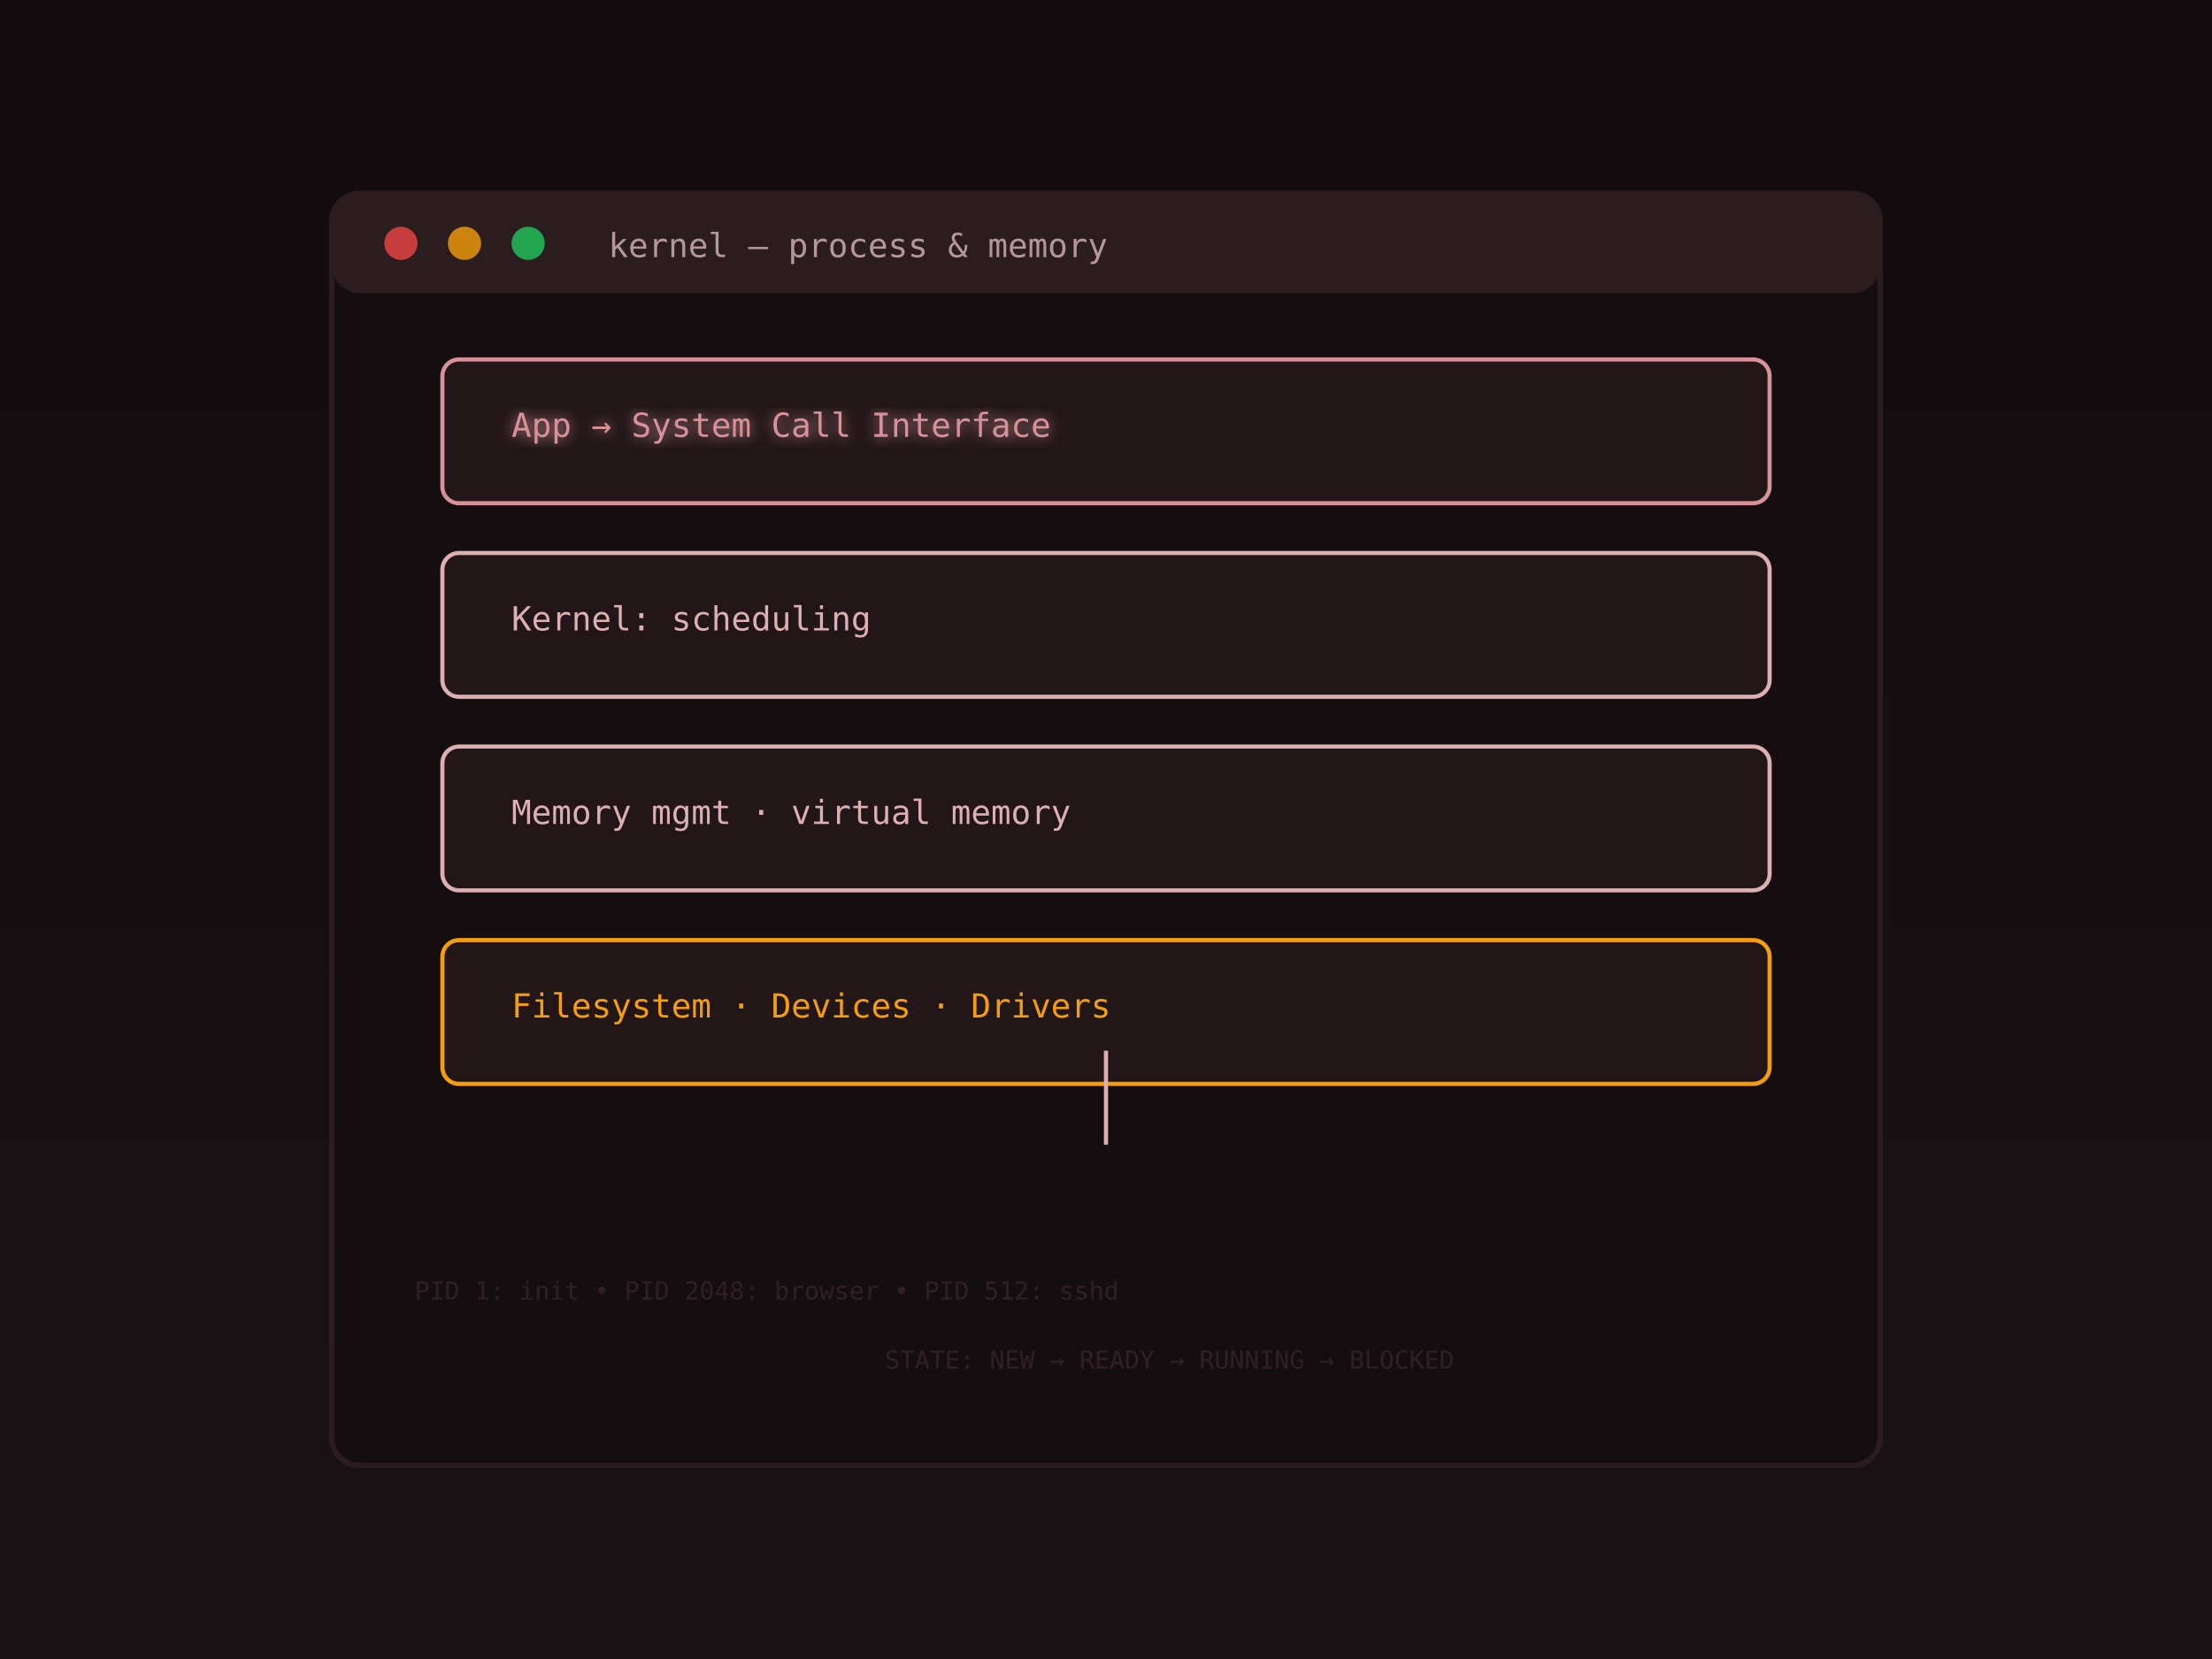
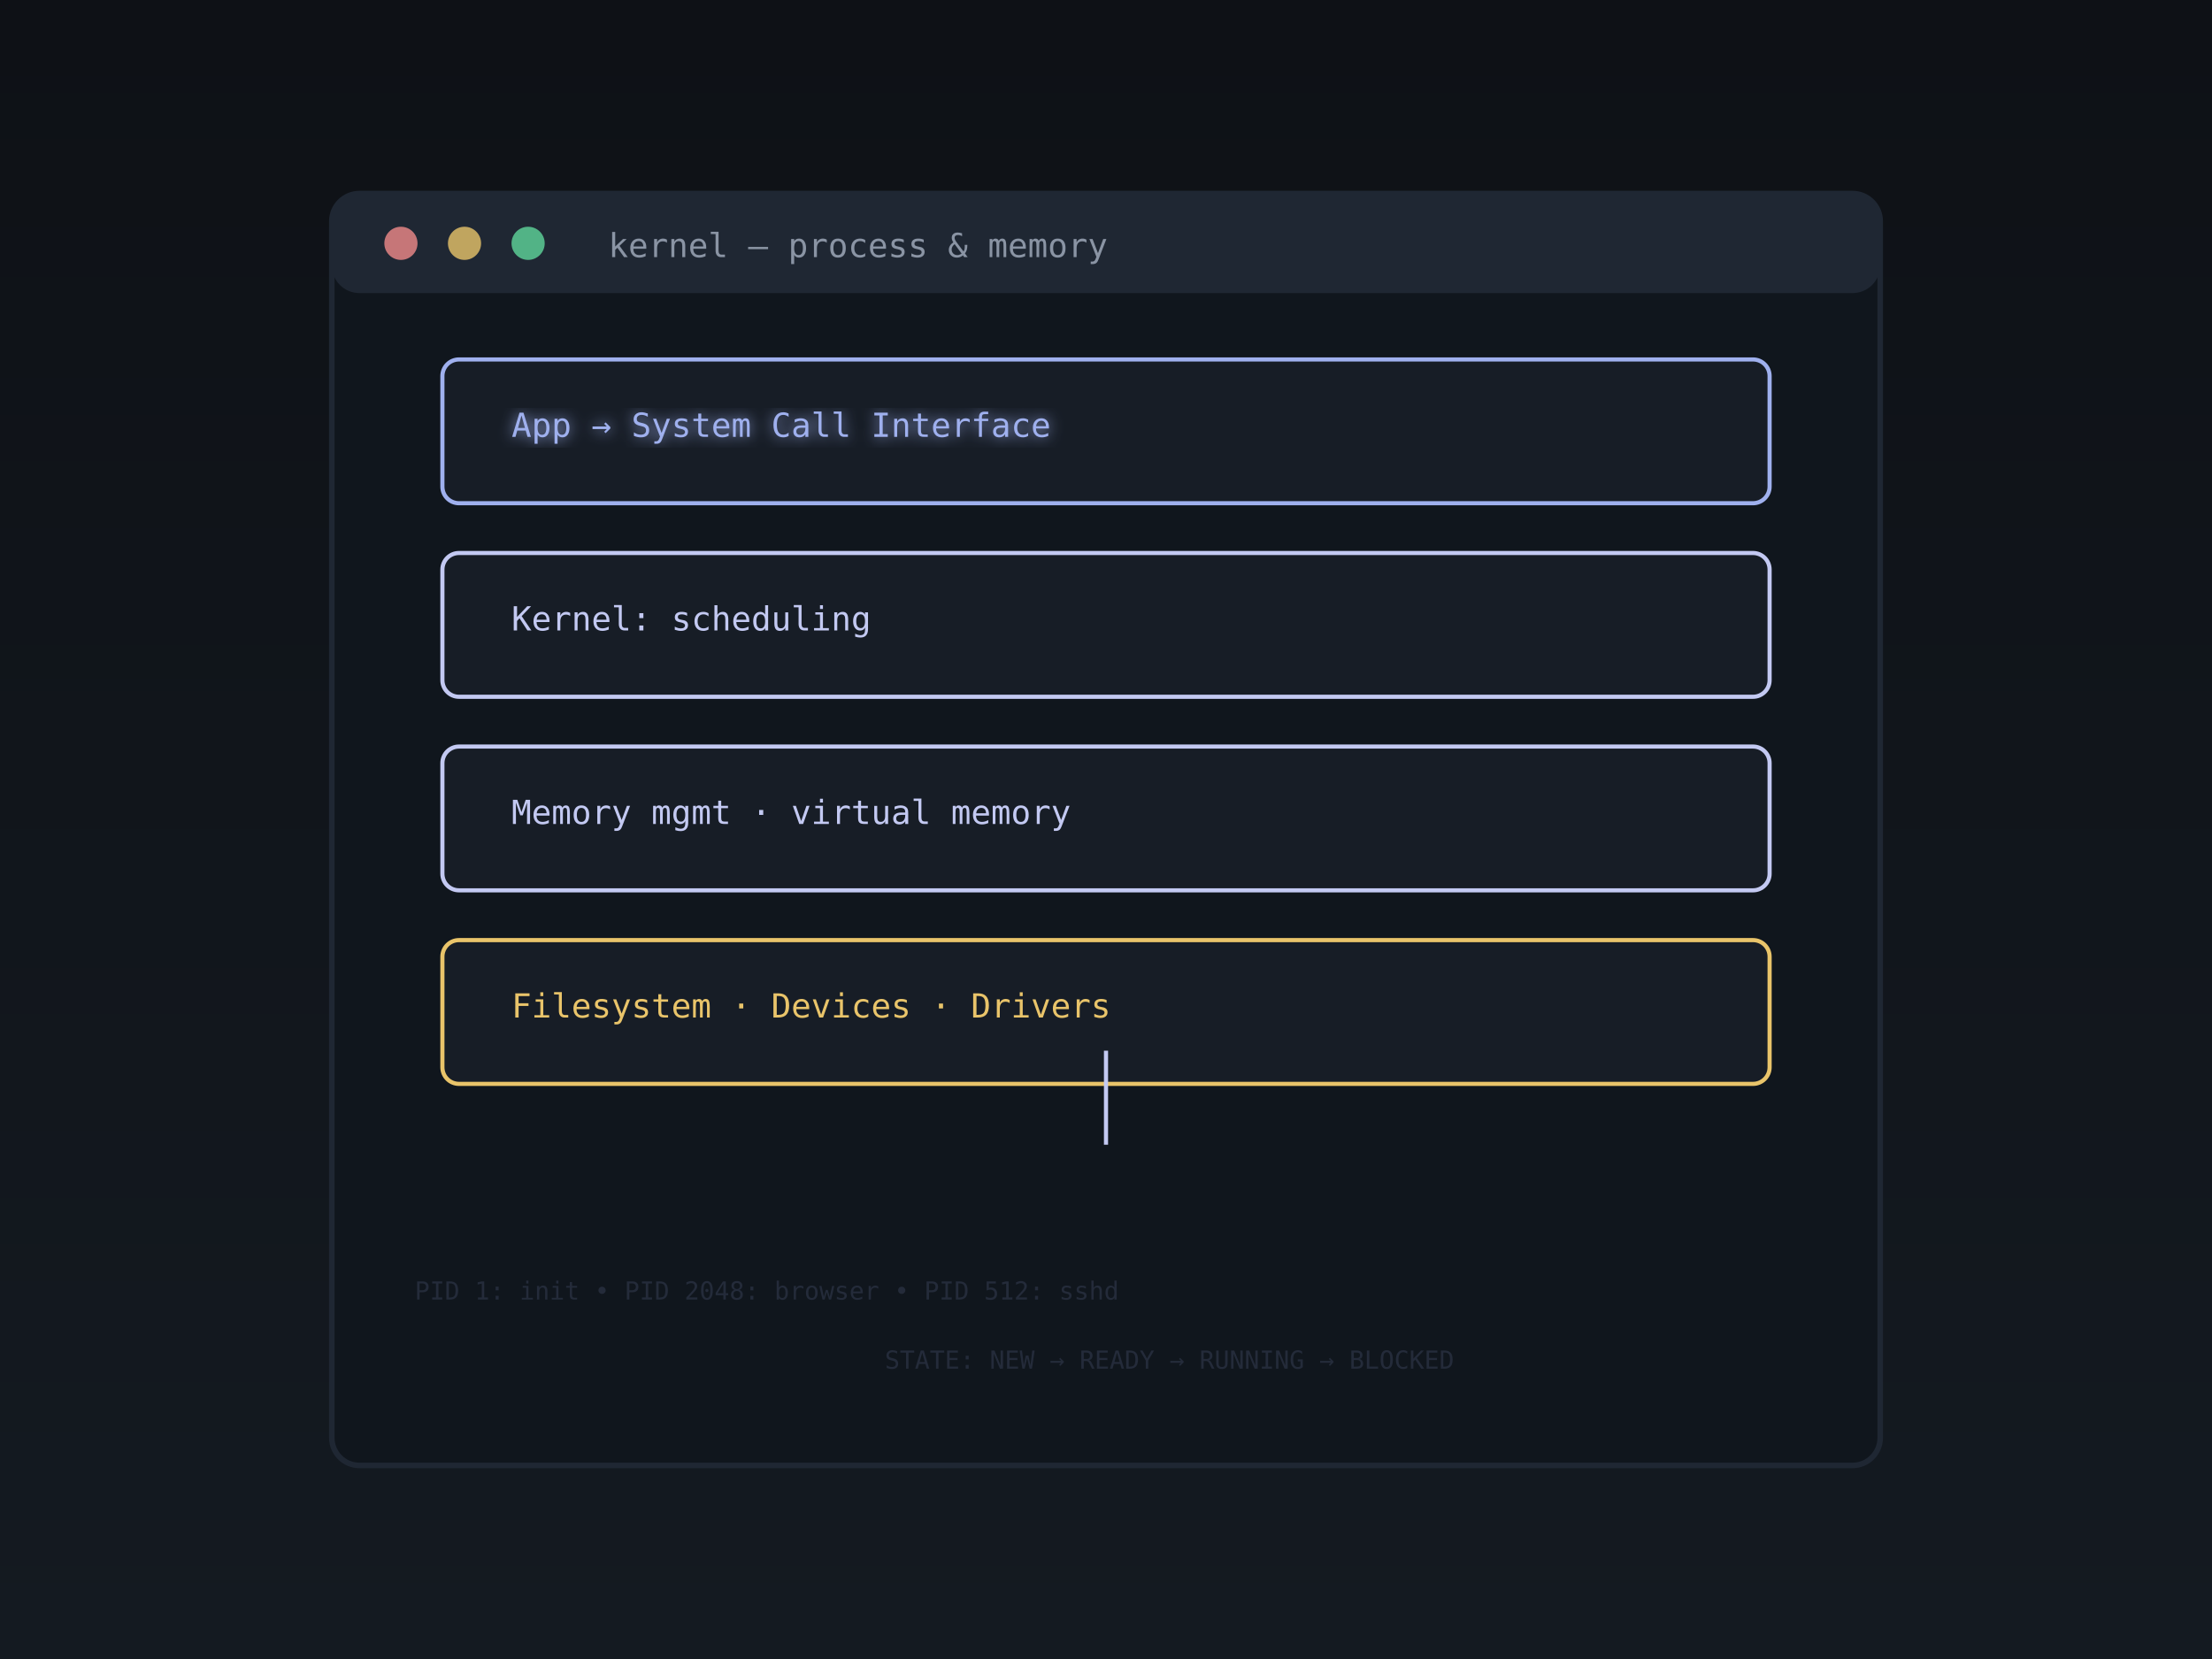
<svg xmlns="http://www.w3.org/2000/svg" viewBox="0 0 800 600">
  <defs>
    <linearGradient id="bgOSC" x1="0" y1="0" x2="0" y2="1">
-       <stop offset="0" stop-color="#120c0e" />
-       <stop offset="1" stop-color="#1a1214" />
+       <stop offset="0" stop-color="#0E1116" />
+       <stop offset="1" stop-color="#141A21" />
    </linearGradient>
    <filter id="gO1">
      <feGaussianBlur stdDeviation="2.5" result="b" />
      <feMerge>
        <feMergeNode in="b" />
        <feMergeNode in="SourceGraphic" />
      </feMerge>
    </filter>
  </defs>
  <rect width="800" height="600" fill="url(#bgOSC)" />
-   <rect x="120" y="70" width="560" height="460" rx="10" fill="#150e10" stroke="#2a1c1f" stroke-width="2" />
-   <rect x="120" y="70" width="560" height="36" rx="10" fill="#2a1c1f" />
-   <circle cx="145" cy="88" r="6" fill="#ef4444" opacity="0.8" />
-   <circle cx="168" cy="88" r="6" fill="#f59e0b" opacity="0.8" />
-   <circle cx="191" cy="88" r="6" fill="#22c55e" opacity="0.8" />
-   <text x="220" y="93" font-family="monospace" font-size="12" fill="#b3979b">kernel — process &amp; memory</text>
-   <rect x="160" y="130" width="480" height="52" rx="6" fill="#221618" stroke="#d79198" stroke-width="1.5" />
-   <text x="185" y="158" font-family="monospace" font-size="12" fill="#d79198" filter="url(#gO1)">App → System Call Interface</text>
-   <rect x="160" y="200" width="480" height="52" rx="6" fill="#221618" stroke="#dcafb3" stroke-width="1.5" />
-   <text x="185" y="228" font-family="monospace" font-size="12" fill="#dcafb3">Kernel: scheduling</text>
-   <rect x="160" y="270" width="480" height="52" rx="6" fill="#221618" stroke="#dcafb3" stroke-width="1.5" />
-   <text x="185" y="298" font-family="monospace" font-size="12" fill="#dcafb3">Memory mgmt · virtual memory</text>
-   <rect x="160" y="340" width="480" height="52" rx="6" fill="#221618" stroke="#f59e0b" stroke-width="1.5" />
-   <text x="185" y="368" font-family="monospace" font-size="12" fill="#f59e0b">Filesystem · Devices · Drivers</text>
-   <path d="M400 380 v34" stroke="#dcafb3" stroke-width="1.5" />
-   <g font-family="monospace" font-size="9" fill="#d79198" opacity="0.14">
+   <rect x="120" y="70" width="560" height="460" rx="10" fill="#10161D" stroke="#1F2733" stroke-width="2" />
+   <rect x="120" y="70" width="560" height="36" rx="10" fill="#1F2733" />
+   <circle cx="145" cy="88" r="6" fill="#F08A8A" opacity="0.8" />
+   <circle cx="168" cy="88" r="6" fill="#E9C46A" opacity="0.8" />
+   <circle cx="191" cy="88" r="6" fill="#5FD69B" opacity="0.8" />
+   <text x="220" y="93" font-family="monospace" font-size="12" fill="#8A94A4">kernel — process &amp; memory</text>
+   <rect x="160" y="130" width="480" height="52" rx="6" fill="#171D26" stroke="#9FB0EE" stroke-width="1.5" />
+   <text x="185" y="158" font-family="monospace" font-size="12" fill="#9FB0EE" filter="url(#gO1)">App → System Call Interface</text>
+   <rect x="160" y="200" width="480" height="52" rx="6" fill="#171D26" stroke="#C3C9F2" stroke-width="1.5" />
+   <text x="185" y="228" font-family="monospace" font-size="12" fill="#C3C9F2">Kernel: scheduling</text>
+   <rect x="160" y="270" width="480" height="52" rx="6" fill="#171D26" stroke="#C3C9F2" stroke-width="1.5" />
+   <text x="185" y="298" font-family="monospace" font-size="12" fill="#C3C9F2">Memory mgmt · virtual memory</text>
+   <rect x="160" y="340" width="480" height="52" rx="6" fill="#171D26" stroke="#E9C46A" stroke-width="1.5" />
+   <text x="185" y="368" font-family="monospace" font-size="12" fill="#E9C46A">Filesystem · Devices · Drivers</text>
+   <path d="M400 380 v34" stroke="#C3C9F2" stroke-width="1.5" />
+   <g font-family="monospace" font-size="9" fill="#9FB0EE" opacity="0.14">
    <text x="150" y="470">PID 1: init  •  PID 2048: browser  •  PID 512: sshd</text>
    <text x="320" y="495">STATE: NEW → READY → RUNNING → BLOCKED</text>
  </g>
</svg>
